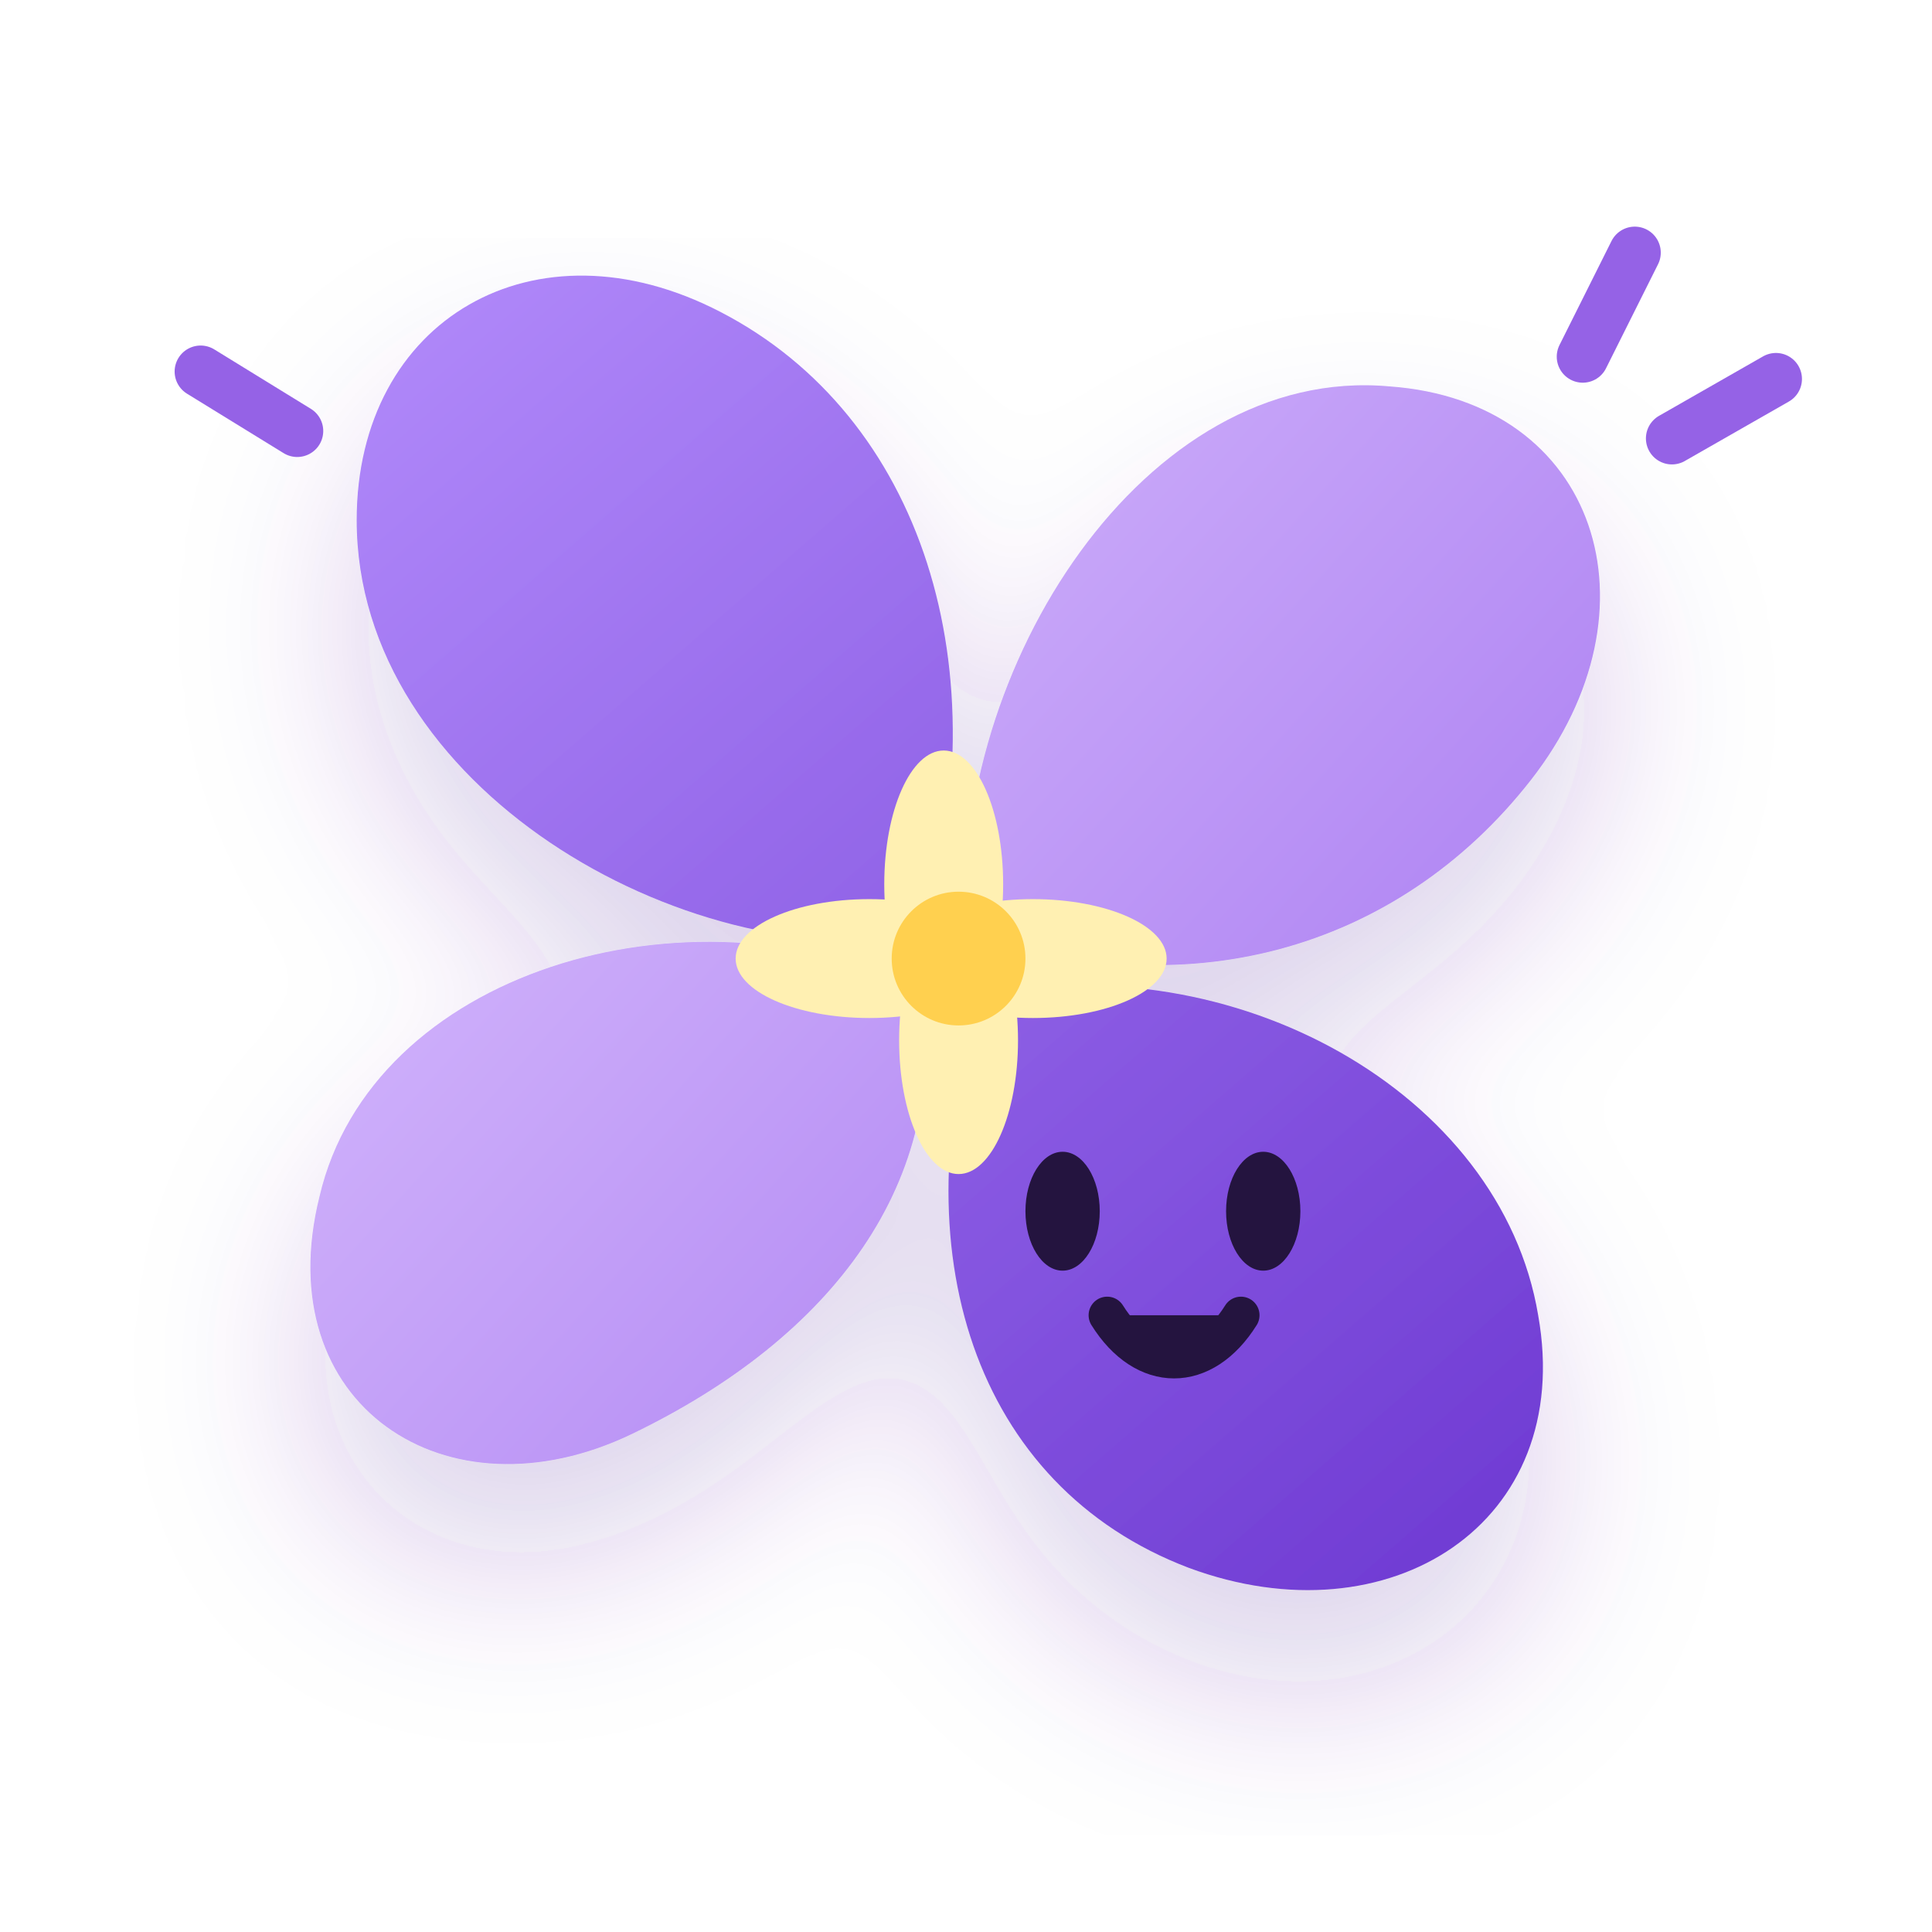
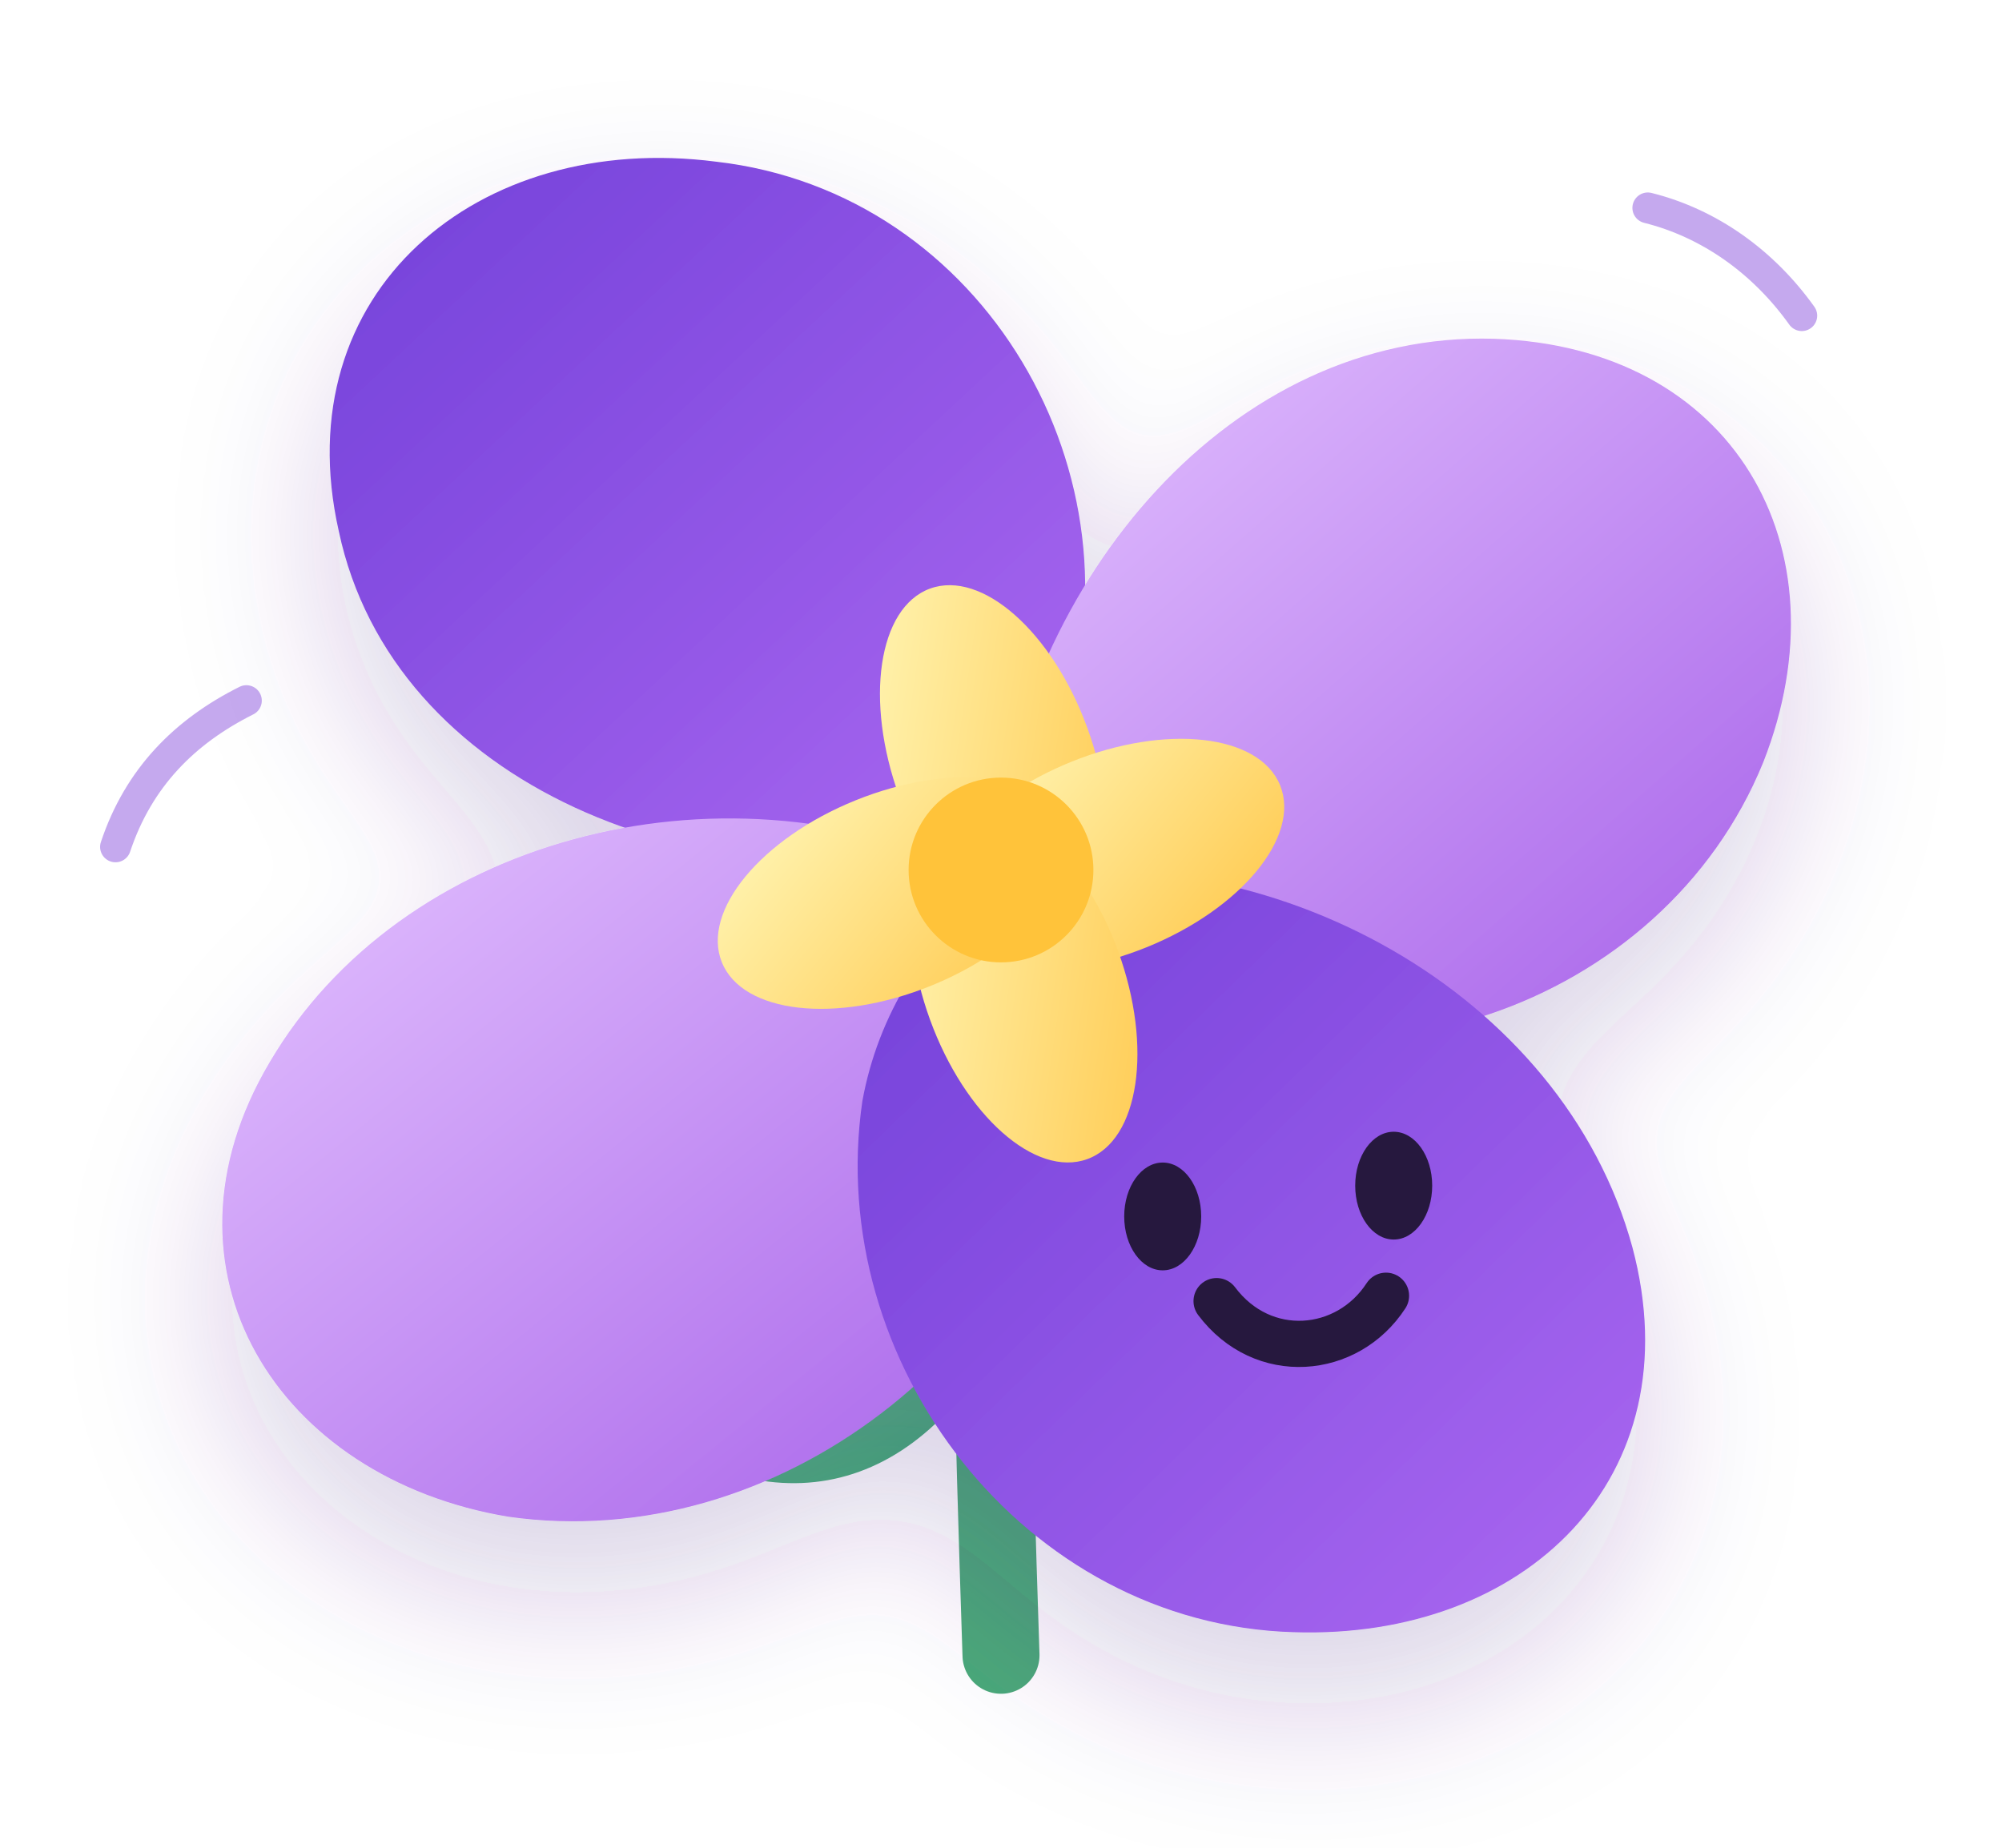
- <svg xmlns="http://www.w3.org/2000/svg" viewBox="0 0 260 260" fill="none">
+ <svg xmlns="http://www.w3.org/2000/svg" viewBox="0 0 260 240" role="img" aria-labelledby="title">
  <defs>
-     <linearGradient id="p1" x1="30" y1="20" x2="209" y2="226" gradientUnits="userSpaceOnUse">
-       <stop stop-color="#B993FF" />
-       <stop offset="1" stop-color="#6A35D0" />
+     <linearGradient id="p1" x1="0" y1="0" x2="1" y2="1">
+       <stop stop-color="#7240D9" />
+       <stop offset="1" stop-color="#AB68F1" />
    </linearGradient>
-     <linearGradient id="p2" x1="52" y1="42" x2="234" y2="206" gradientUnits="userSpaceOnUse">
-       <stop stop-color="#DFC7FF" />
-       <stop offset="1" stop-color="#9B68ED" />
+     <linearGradient id="p2" x1="0" y1="0" x2="1" y2="1">
+       <stop stop-color="#E4C3FF" />
+       <stop offset="1" stop-color="#A660E9" />
    </linearGradient>
-     <filter id="shadow" x="12" y="18" width="238" height="229" filterUnits="userSpaceOnUse">
-       <feDropShadow dx="0" dy="14" stdDeviation="12" flood-color="#5A2AA0" flood-opacity=".2" />
+     <linearGradient id="leaf" x1="0" y1="0" x2="1" y2="1">
+       <stop stop-color="#7ACB94" />
+       <stop offset="1" stop-color="#3AA873" />
+     </linearGradient>
+     <linearGradient id="yellow" x1="0" y1="0" x2="1" y2="1">
+       <stop stop-color="#FFF7B8" />
+       <stop offset="1" stop-color="#FFC84C" />
+     </linearGradient>
+     <filter id="s" x="-30%" y="-30%" width="160%" height="180%">
+       <feDropShadow dx="0" dy="10" stdDeviation="10" flood-color="#4B218C" flood-opacity=".2" />
    </filter>
  </defs>
-   <g filter="url(#shadow)">
-     <path d="M124 126C92 131 48 106 48 70 48 43 72 29 97 42c27 14 38 48 27 84Z" fill="url(#p1)" />
-     <path d="M130 125c-2-35 24-76 57-73 28 2 37 30 19 53-18 23-47 31-76 20Z" fill="url(#p2)" />
-     <path d="M124 133c-32-15-74-2-81 28-7 28 17 44 42 32 27-13 43-34 39-60Z" fill="url(#p2)" />
-     <path d="M132 134c34-7 70 13 75 43 5 28-20 44-47 34-29-11-39-43-28-77Z" fill="url(#p1)" />
+   <path d="M130 130c-2 26-1 54 0 85" fill="none" stroke="#4AA979" stroke-width="10" stroke-linecap="round" />
+   <path d="M128 177c-30-25-50-18-53 2 20 19 40 18 53-2Z" fill="url(#leaf)" />
+   <path d="M132 193c28-25 49-18 52 1-18 19-39 19-52-1Z" fill="url(#leaf)" />
+   <g filter="url(#s)">
+     <path d="M127 110c-36 8-76-8-83-41-7-31 18-52 49-48 35 4 56 41 45 73-3 8-6 12-11 16Z" fill="url(#p1)" />
+     <path d="M129 111c4-36 31-68 65-67 31 1 46 27 35 55-13 32-54 46-84 28-8-5-12-10-16-16Z" fill="url(#p2)" />
+     <path d="M126 113c-33-15-74-4-91 25-16 27 1 54 31 59 35 5 69-22 75-56 2-10-4-20-15-28Z" fill="url(#p2)" />
+     <path d="M130 114c35-6 73 15 82 48 8 30-14 51-44 50-35-1-61-35-56-69 2-11 8-21 18-29Z" fill="url(#p1)" />
  </g>
-   <g fill="#FFF0B2">
-     <ellipse cx="127" cy="119" rx="8" ry="18" />
-     <ellipse cx="129" cy="140" rx="8" ry="18" />
-     <ellipse cx="117" cy="129" rx="18" ry="8" />
-     <ellipse cx="139" cy="129" rx="18" ry="8" />
+   <g fill="url(#yellow)">
+     <ellipse cx="129" cy="99" rx="13" ry="24" transform="rotate(-20 129 99)" />
+     <ellipse cx="144" cy="111" rx="24" ry="13" transform="rotate(-22 144 111)" />
+     <ellipse cx="133" cy="128" rx="13" ry="24" transform="rotate(-20 133 128)" />
+     <ellipse cx="116" cy="116" rx="24" ry="13" transform="rotate(-22 116 116)" />
+     <circle cx="130" cy="113" r="12" fill="#FFC33A" />
  </g>
-   <circle cx="129" cy="129" r="9" fill="#FFD04F" />
-   <g fill="#24143F">
-     <ellipse cx="143" cy="163" rx="5" ry="8" />
-     <ellipse cx="170" cy="163" rx="5" ry="8" />
-     <path d="M149 177c5 8 13 8 18 0" stroke="#24143F" stroke-width="5" stroke-linecap="round" />
+   <g fill="#26183E">
+     <ellipse cx="151" cy="158" rx="5" ry="7" />
+     <ellipse cx="181" cy="154" rx="5" ry="7" />
  </g>
-   <g stroke="#9562E6" stroke-width="7" stroke-linecap="round">
-     <path d="m213 48 7-14" />
-     <path d="m225 59 14-8" />
-     <path d="m40 58-13-8" />
-   </g>
+   <path d="M158 169c6 8 17 7 22-.7" fill="none" stroke="#26183E" stroke-width="6" stroke-linecap="round" />
+   <path d="M32 91c-8 4-14 10-17 19M214 27c8 2 15 7 20 14" fill="none" stroke="#8B54DE" stroke-width="4" stroke-linecap="round" opacity=".5" />
</svg>
